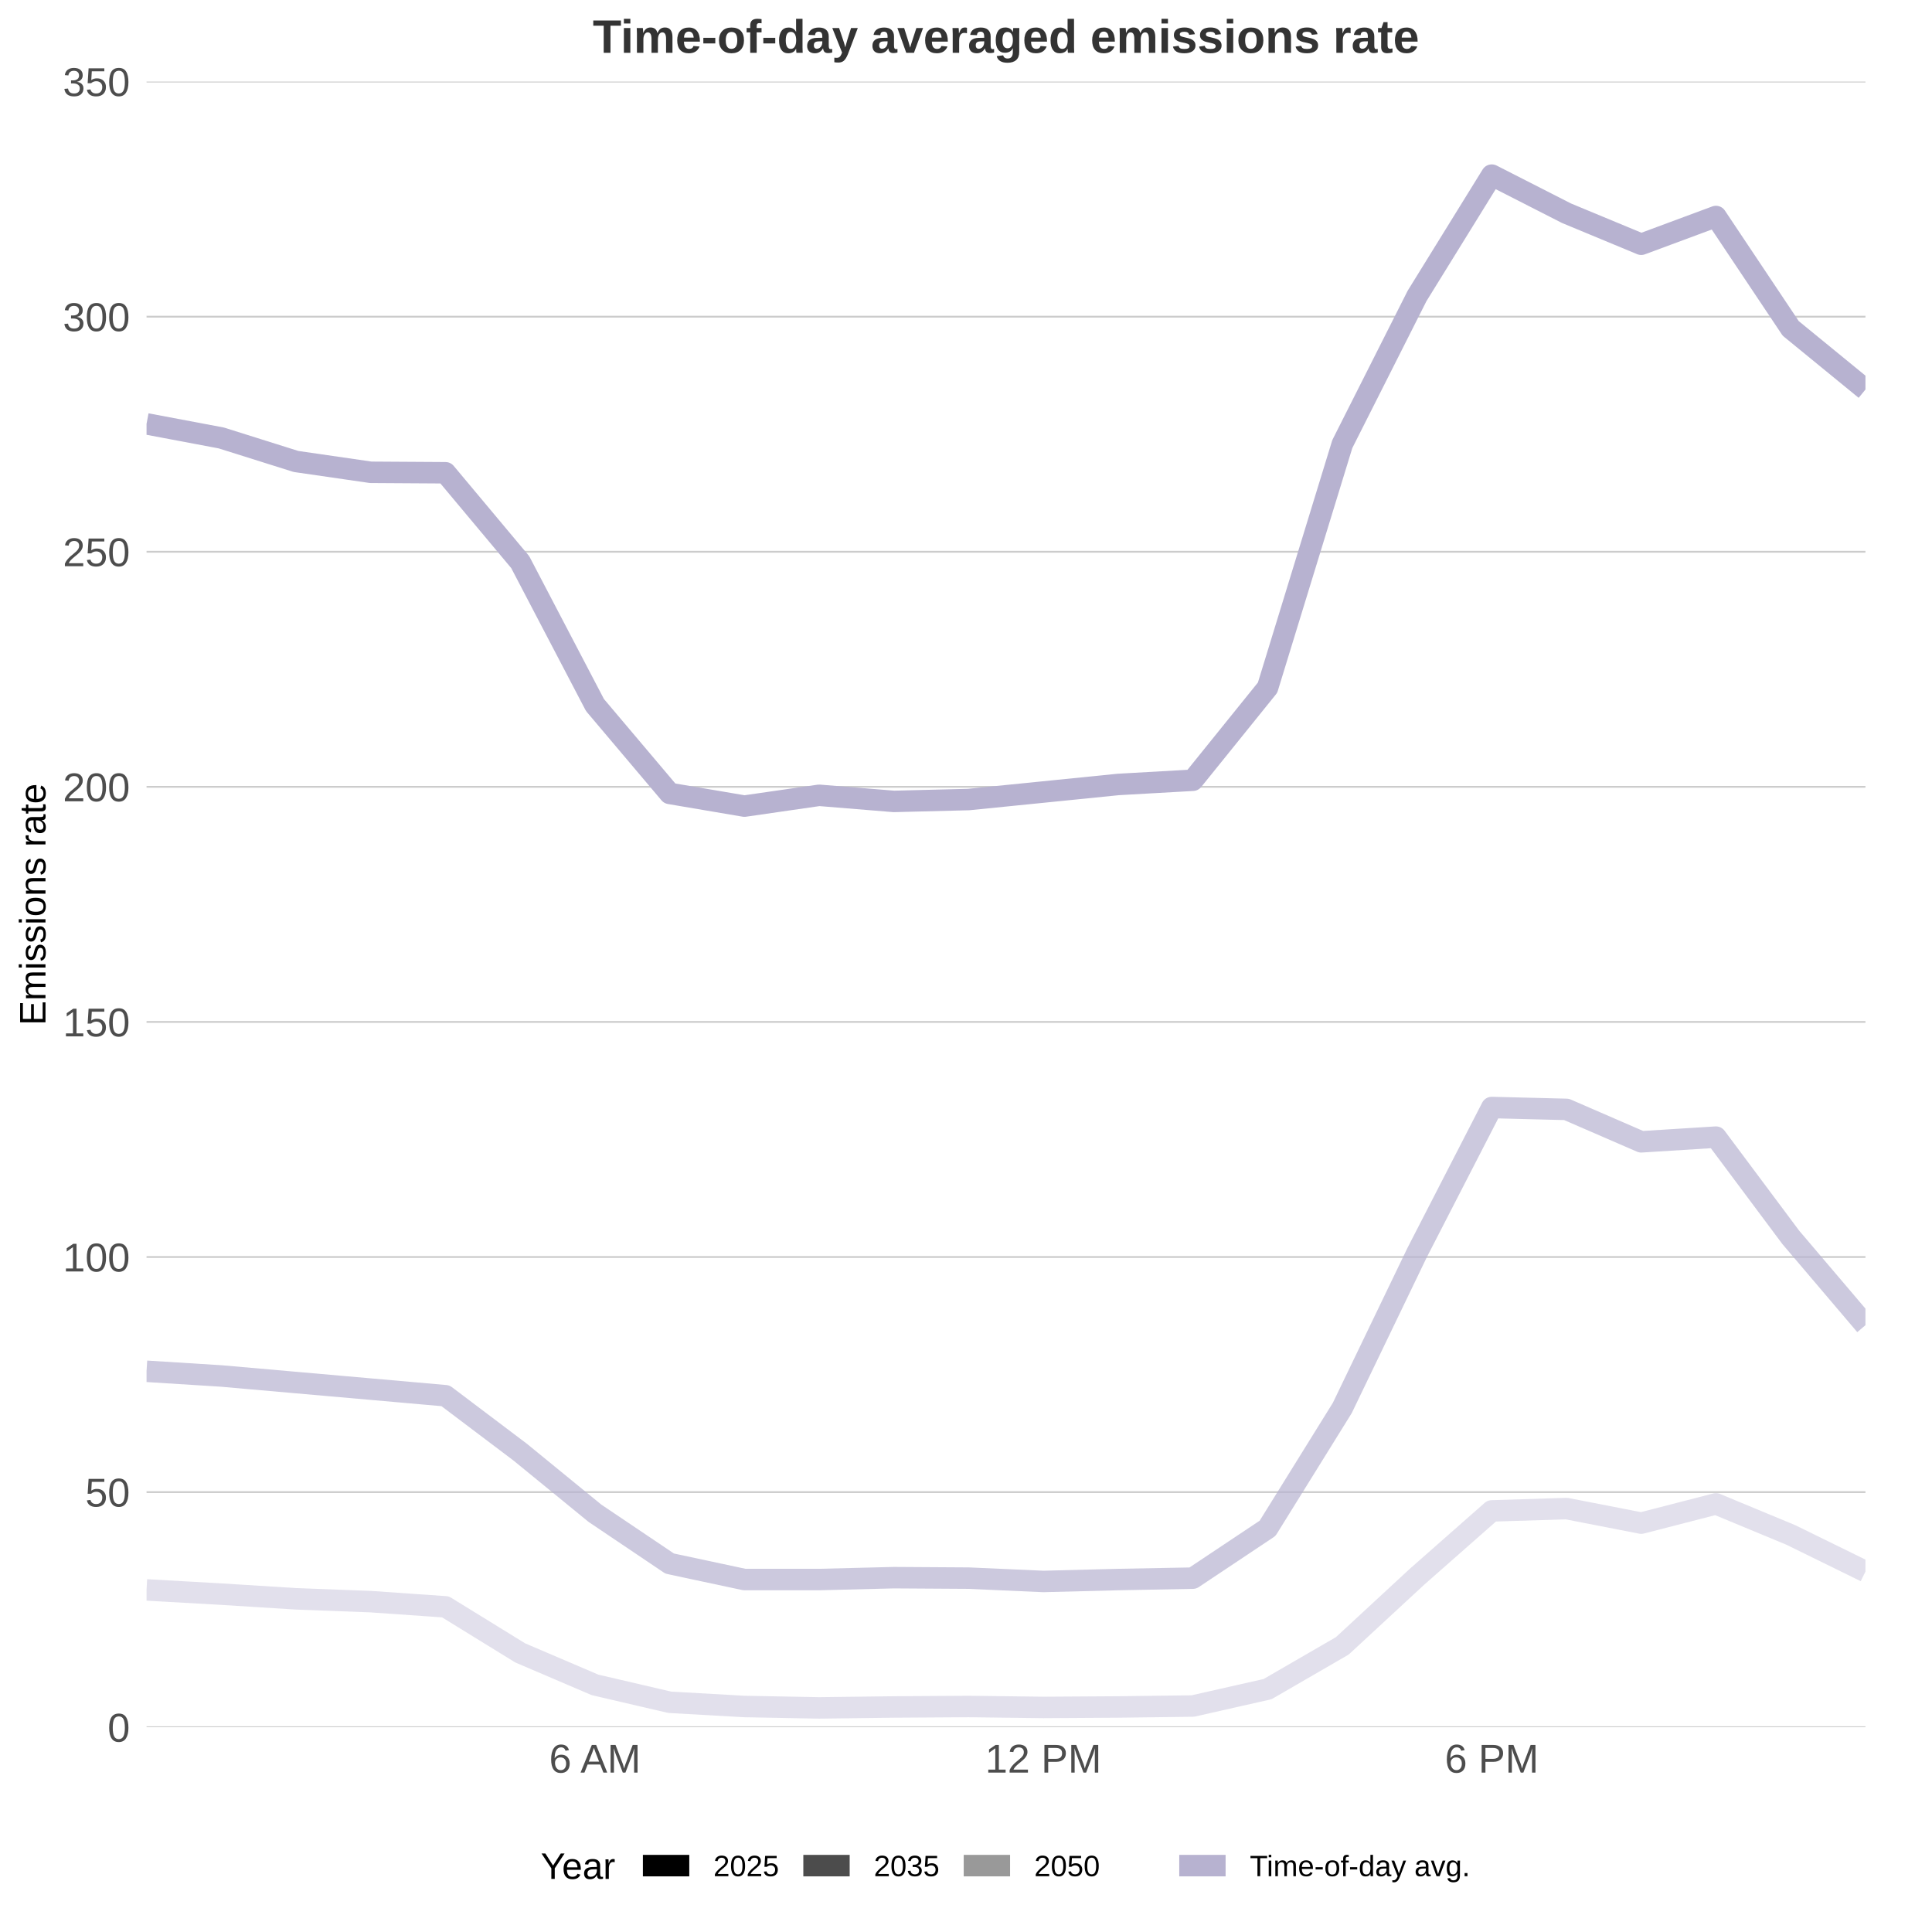
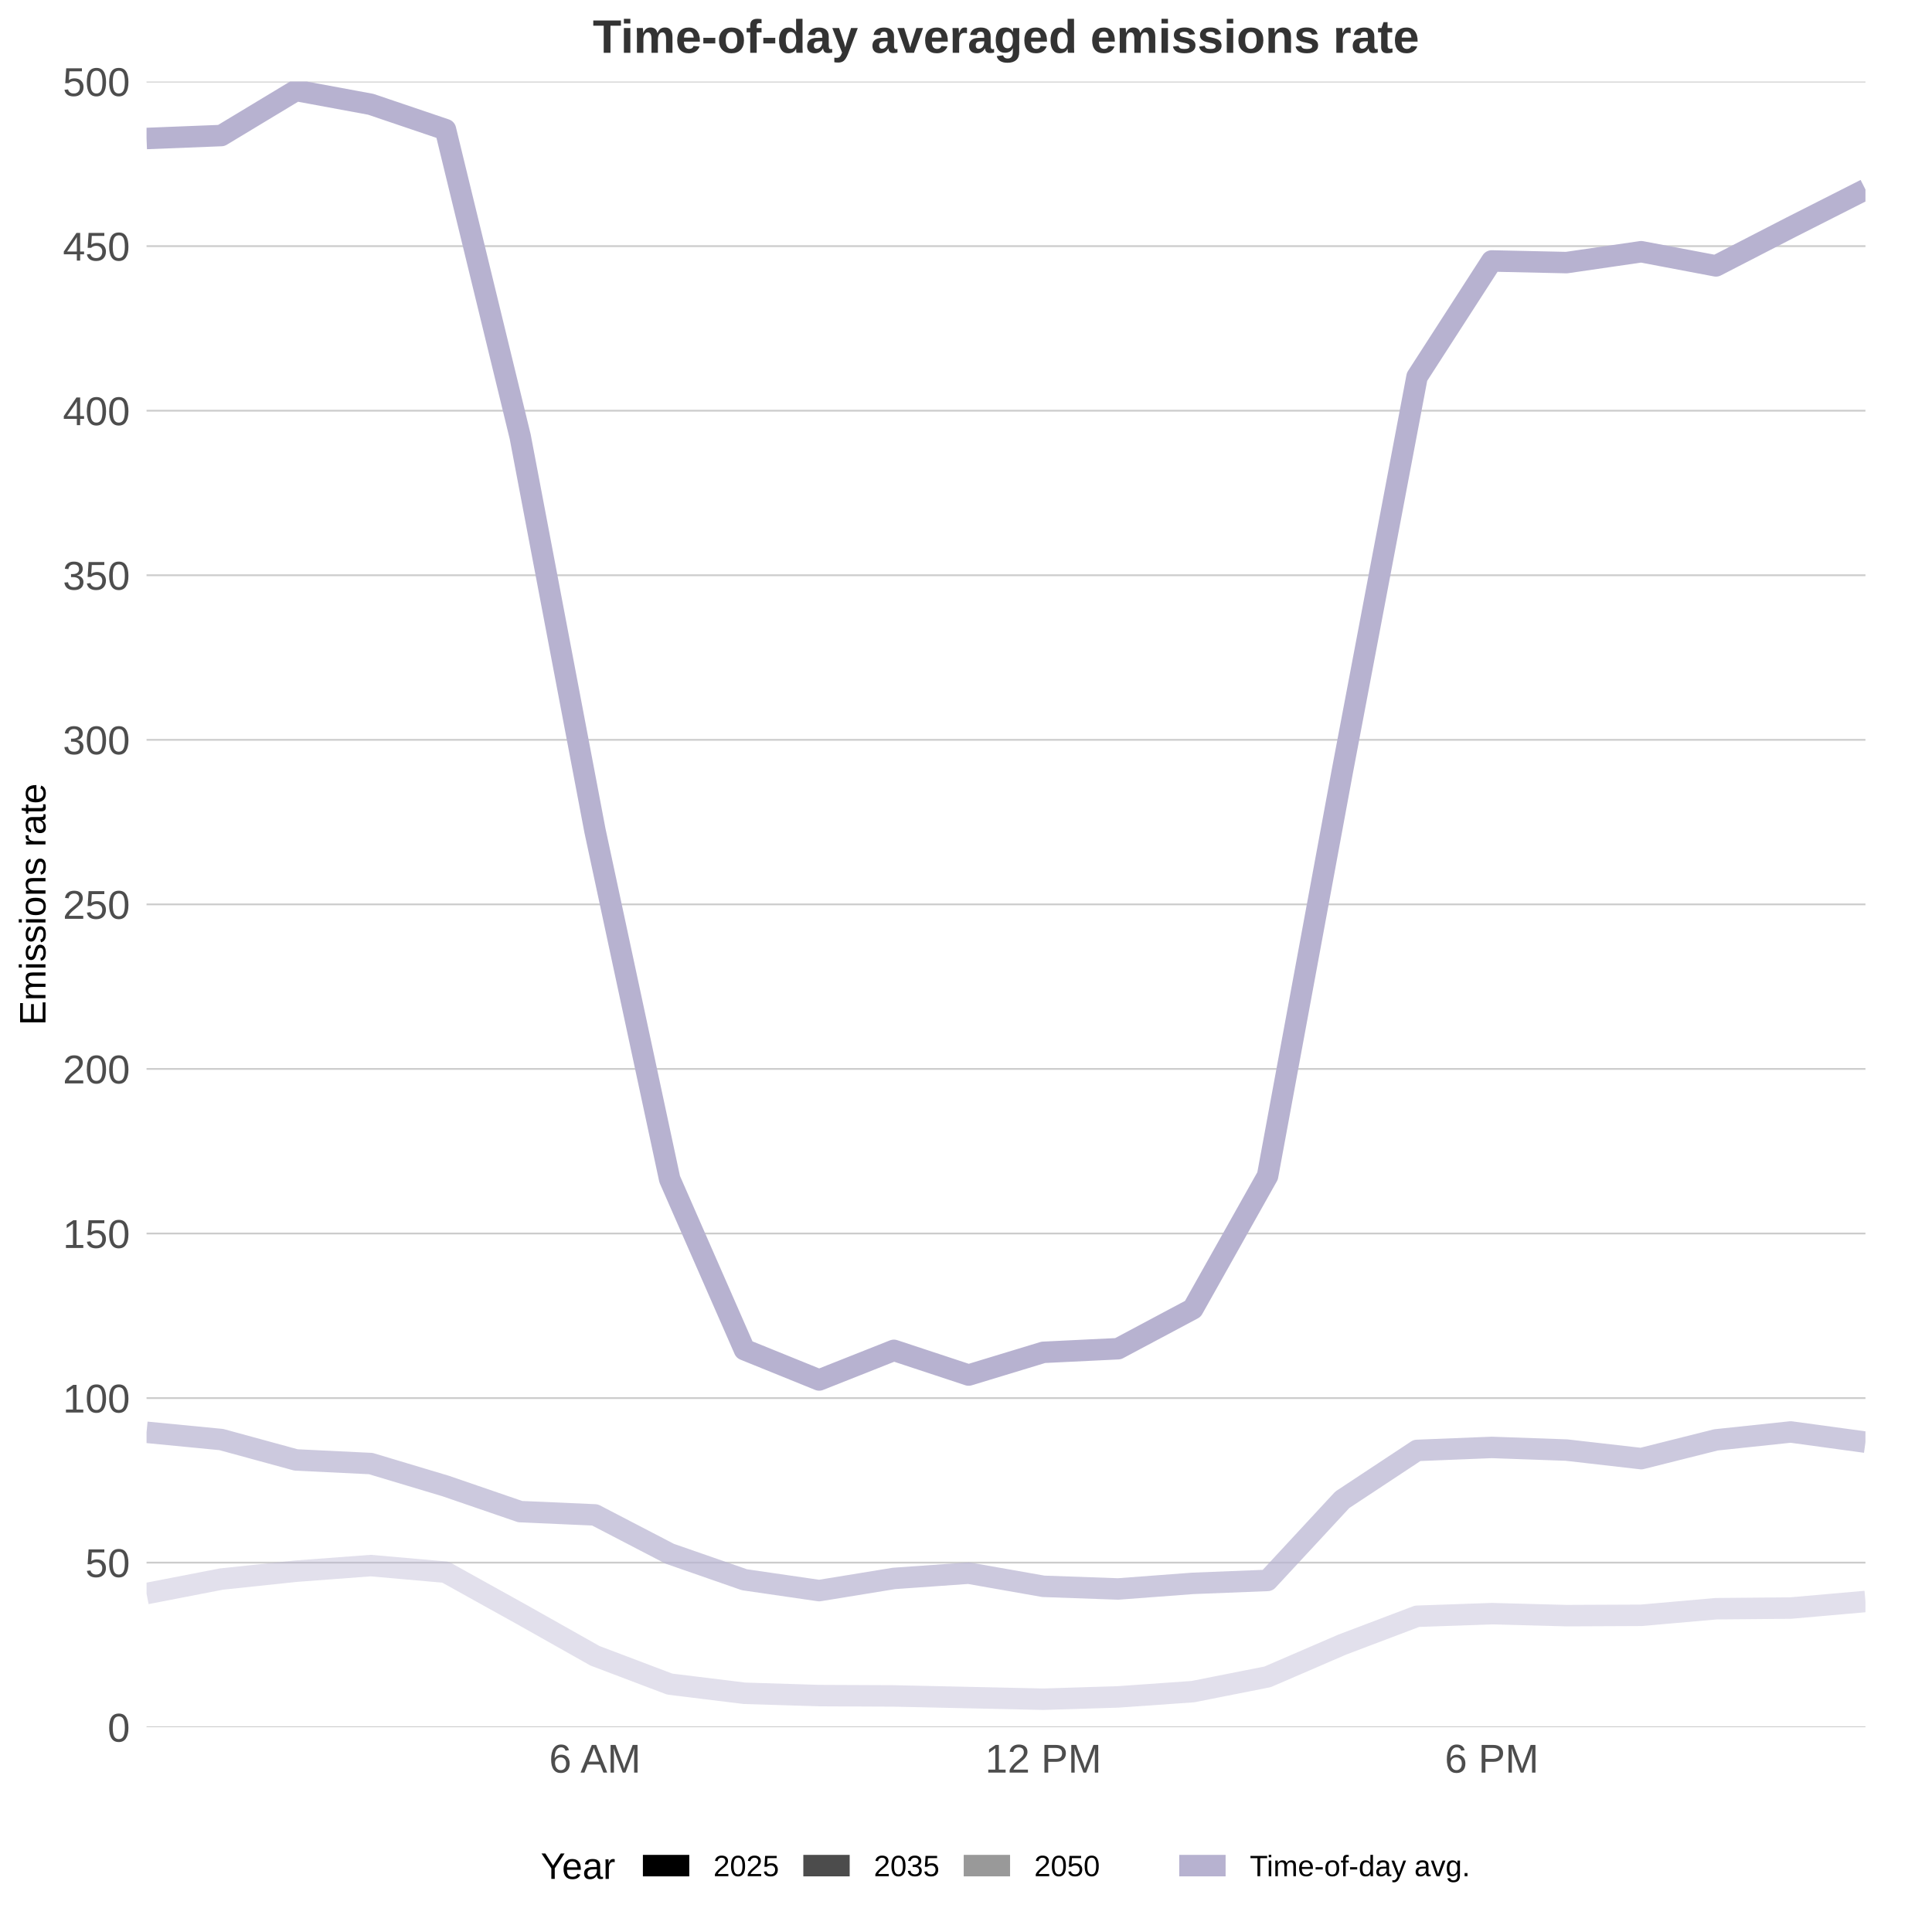
<svg xmlns="http://www.w3.org/2000/svg" class="svglite" width="576.00pt" height="576.00pt" viewBox="0 0 576.00 576.00">
  <defs>
    <style type="text/css">
    .svglite line, .svglite polyline, .svglite polygon, .svglite path, .svglite rect, .svglite circle {
      fill: none;
      stroke: #000000;
      stroke-linecap: round;
      stroke-linejoin: round;
      stroke-miterlimit: 10.00;
    }
    .svglite text {
      white-space: pre;
    }
  </style>
  </defs>
  <rect width="100%" height="100%" style="stroke: none; fill: #FFFFFF;" />
  <defs>
    <clipPath id="cpMC4wMHw1NzYuMDB8MC4wMHw1NzYuMDA=">
      <rect x="0.00" y="0.00" width="576.00" height="576.00" />
    </clipPath>
  </defs>
  <g clip-path="url(#cpMC4wMHw1NzYuMDB8MC4wMHw1NzYuMDA=)">
    <rect x="0.00" y="0.00" width="576.00" height="576.00" style="stroke-width: 1.07; stroke: none; fill: #FFFFFF;" />
  </g>
  <defs>
    <clipPath id="cpNDMuNjl8NTU2LjE2fDI0LjMyfDUxNC45NA==">
      <rect x="43.69" y="24.32" width="512.47" height="490.62" />
    </clipPath>
  </defs>
  <g clip-path="url(#cpNDMuNjl8NTU2LjE2fDI0LjMyfDUxNC45NA==)">
    <polyline points="43.69,514.94 556.16,514.94 " style="stroke-width: 0.53; stroke: #CCCCCC; stroke-linecap: butt;" />
-     <polyline points="43.69,444.85 556.16,444.85 " style="stroke-width: 0.53; stroke: #CCCCCC; stroke-linecap: butt;" />
-     <polyline points="43.69,374.76 556.16,374.76 " style="stroke-width: 0.53; stroke: #CCCCCC; stroke-linecap: butt;" />
-     <polyline points="43.69,304.67 556.16,304.67 " style="stroke-width: 0.53; stroke: #CCCCCC; stroke-linecap: butt;" />
-     <polyline points="43.69,234.58 556.16,234.58 " style="stroke-width: 0.53; stroke: #CCCCCC; stroke-linecap: butt;" />
-     <polyline points="43.69,164.50 556.16,164.50 " style="stroke-width: 0.53; stroke: #CCCCCC; stroke-linecap: butt;" />
-     <polyline points="43.69,94.41 556.16,94.41 " style="stroke-width: 0.53; stroke: #CCCCCC; stroke-linecap: butt;" />
+     <polyline points="43.69,465.88 556.16,465.88 " style="stroke-width: 0.53; stroke: #CCCCCC; stroke-linecap: butt;" />
+     <polyline points="43.69,416.82 556.16,416.82 " style="stroke-width: 0.53; stroke: #CCCCCC; stroke-linecap: butt;" />
+     <polyline points="43.69,367.75 556.16,367.75 " style="stroke-width: 0.53; stroke: #CCCCCC; stroke-linecap: butt;" />
+     <polyline points="43.69,318.69 556.16,318.69 " style="stroke-width: 0.53; stroke: #CCCCCC; stroke-linecap: butt;" />
+     <polyline points="43.69,269.63 556.16,269.63 " style="stroke-width: 0.53; stroke: #CCCCCC; stroke-linecap: butt;" />
+     <polyline points="43.69,220.57 556.16,220.57 " style="stroke-width: 0.53; stroke: #CCCCCC; stroke-linecap: butt;" />
+     <polyline points="43.69,171.50 556.16,171.50 " style="stroke-width: 0.53; stroke: #CCCCCC; stroke-linecap: butt;" />
+     <polyline points="43.69,122.44 556.16,122.44 " style="stroke-width: 0.53; stroke: #CCCCCC; stroke-linecap: butt;" />
+     <polyline points="43.69,73.38 556.16,73.38 " style="stroke-width: 0.53; stroke: #CCCCCC; stroke-linecap: butt;" />
    <polyline points="43.69,24.32 556.16,24.32 " style="stroke-width: 0.53; stroke: #CCCCCC; stroke-linecap: butt;" />
-     <polyline points="43.69,126.37 65.97,130.57 88.25,137.58 110.53,140.81 132.81,140.95 155.09,167.58 177.38,210.19 199.66,236.55 221.94,240.33 244.22,237.11 266.50,238.93 288.78,238.37 311.06,236.13 333.34,233.88 355.63,232.62 377.91,205.01 400.19,132.39 422.47,88.24 444.75,52.21 467.03,63.57 489.31,72.82 511.59,64.55 533.88,97.91 556.16,116.13 " style="stroke-width: 6.40; stroke: #B7B2D0; stroke-linecap: butt;" />
-     <polyline points="43.69,408.83 65.97,410.23 88.25,412.19 110.53,414.15 132.81,416.12 155.09,432.94 177.38,451.16 199.66,466.16 221.94,470.92 244.22,470.92 266.50,470.36 288.78,470.50 311.06,471.49 333.34,470.92 355.63,470.50 377.91,455.65 400.19,419.76 422.47,373.50 444.75,330.19 467.03,330.75 489.31,340.42 511.59,339.02 533.88,368.88 556.16,395.09 " style="stroke-width: 6.40; stroke: #B7B2D0; stroke-opacity: 0.70; stroke-linecap: butt;" />
-     <polyline points="43.69,474.01 65.97,475.27 88.25,476.67 110.53,477.51 132.81,479.06 155.09,492.79 177.38,502.32 199.66,507.51 221.94,508.77 244.22,509.19 266.50,508.91 288.78,508.77 311.06,509.05 333.34,508.91 355.63,508.63 377.91,503.59 400.19,490.69 422.47,470.08 444.75,450.46 467.03,449.76 489.31,454.10 511.59,448.36 533.88,457.61 556.16,468.54 " style="stroke-width: 6.40; stroke: #B7B2D0; stroke-opacity: 0.40; stroke-linecap: butt;" />
+     <polyline points="43.69,41.29 65.97,40.41 88.25,26.97 110.53,31.09 132.81,38.64 155.09,130.19 177.38,247.65 199.66,351.56 221.94,402.39 244.22,411.42 266.50,402.59 288.78,409.95 311.06,403.18 333.34,402.10 355.63,390.22 377.91,350.58 400.19,229.99 422.47,112.34 444.75,77.80 467.03,78.29 489.31,75.05 511.59,79.27 533.88,67.79 556.16,56.50 " style="stroke-width: 6.40; stroke: #B7B2D0; stroke-linecap: butt;" />
+     <polyline points="43.69,427.02 65.97,429.18 88.25,435.26 110.53,436.34 132.81,443.02 155.09,450.67 177.38,451.65 199.66,463.23 221.94,470.98 244.22,474.22 266.50,470.59 288.78,469.02 311.06,472.94 333.34,473.73 355.63,472.06 377.91,471.18 400.19,447.14 422.47,432.42 444.75,431.53 467.03,432.32 489.31,434.87 511.59,429.28 533.88,426.92 556.16,429.96 " style="stroke-width: 6.40; stroke: #B7B2D0; stroke-opacity: 0.70; stroke-linecap: butt;" />
+     <polyline points="43.69,475.10 65.97,470.78 88.25,468.43 110.53,466.76 132.81,468.72 155.09,481.09 177.38,493.65 199.66,502.09 221.94,504.83 244.22,505.52 266.50,505.62 288.78,506.11 311.06,506.60 333.34,505.91 355.63,504.34 377.91,499.93 400.19,490.31 422.47,481.87 444.75,481.09 467.03,481.68 489.31,481.58 511.59,479.62 533.88,479.42 556.16,477.46 " style="stroke-width: 6.40; stroke: #B7B2D0; stroke-opacity: 0.40; stroke-linecap: butt;" />
  </g>
  <g clip-path="url(#cpMC4wMHw1NzYuMDB8MC4wMHw1NzYuMDA=)">
    <text x="38.76" y="519.25" text-anchor="end" style="font-size: 12.00px;fill: #4D4D4D; font-family: &quot;Arial&quot;;" textLength="6.67px" lengthAdjust="spacingAndGlyphs">0</text>
-     <text x="38.76" y="449.16" text-anchor="end" style="font-size: 12.00px;fill: #4D4D4D; font-family: &quot;Arial&quot;;" textLength="13.35px" lengthAdjust="spacingAndGlyphs">50</text>
-     <text x="38.76" y="379.07" text-anchor="end" style="font-size: 12.00px;fill: #4D4D4D; font-family: &quot;Arial&quot;;" textLength="20.02px" lengthAdjust="spacingAndGlyphs">100</text>
-     <text x="38.76" y="308.98" text-anchor="end" style="font-size: 12.00px;fill: #4D4D4D; font-family: &quot;Arial&quot;;" textLength="20.02px" lengthAdjust="spacingAndGlyphs">150</text>
-     <text x="38.76" y="238.89" text-anchor="end" style="font-size: 12.00px;fill: #4D4D4D; font-family: &quot;Arial&quot;;" textLength="20.02px" lengthAdjust="spacingAndGlyphs">200</text>
-     <text x="38.76" y="168.80" text-anchor="end" style="font-size: 12.00px;fill: #4D4D4D; font-family: &quot;Arial&quot;;" textLength="20.02px" lengthAdjust="spacingAndGlyphs">250</text>
-     <text x="38.76" y="98.71" text-anchor="end" style="font-size: 12.00px;fill: #4D4D4D; font-family: &quot;Arial&quot;;" textLength="20.02px" lengthAdjust="spacingAndGlyphs">300</text>
-     <text x="38.76" y="28.62" text-anchor="end" style="font-size: 12.00px;fill: #4D4D4D; font-family: &quot;Arial&quot;;" textLength="20.02px" lengthAdjust="spacingAndGlyphs">350</text>
+     <text x="38.76" y="470.18" text-anchor="end" style="font-size: 12.00px;fill: #4D4D4D; font-family: &quot;Arial&quot;;" textLength="13.35px" lengthAdjust="spacingAndGlyphs">50</text>
+     <text x="38.76" y="421.12" text-anchor="end" style="font-size: 12.00px;fill: #4D4D4D; font-family: &quot;Arial&quot;;" textLength="20.02px" lengthAdjust="spacingAndGlyphs">100</text>
+     <text x="38.76" y="372.06" text-anchor="end" style="font-size: 12.00px;fill: #4D4D4D; font-family: &quot;Arial&quot;;" textLength="20.02px" lengthAdjust="spacingAndGlyphs">150</text>
+     <text x="38.76" y="323.00" text-anchor="end" style="font-size: 12.00px;fill: #4D4D4D; font-family: &quot;Arial&quot;;" textLength="20.02px" lengthAdjust="spacingAndGlyphs">200</text>
+     <text x="38.76" y="273.93" text-anchor="end" style="font-size: 12.00px;fill: #4D4D4D; font-family: &quot;Arial&quot;;" textLength="20.02px" lengthAdjust="spacingAndGlyphs">250</text>
+     <text x="38.76" y="224.87" text-anchor="end" style="font-size: 12.00px;fill: #4D4D4D; font-family: &quot;Arial&quot;;" textLength="20.02px" lengthAdjust="spacingAndGlyphs">300</text>
+     <text x="38.76" y="175.81" text-anchor="end" style="font-size: 12.00px;fill: #4D4D4D; font-family: &quot;Arial&quot;;" textLength="20.02px" lengthAdjust="spacingAndGlyphs">350</text>
+     <text x="38.76" y="126.75" text-anchor="end" style="font-size: 12.00px;fill: #4D4D4D; font-family: &quot;Arial&quot;;" textLength="20.02px" lengthAdjust="spacingAndGlyphs">400</text>
+     <text x="38.76" y="77.69" text-anchor="end" style="font-size: 12.00px;fill: #4D4D4D; font-family: &quot;Arial&quot;;" textLength="20.02px" lengthAdjust="spacingAndGlyphs">450</text>
+     <text x="38.76" y="28.62" text-anchor="end" style="font-size: 12.00px;fill: #4D4D4D; font-family: &quot;Arial&quot;;" textLength="20.02px" lengthAdjust="spacingAndGlyphs">500</text>
    <text x="177.38" y="528.48" text-anchor="middle" style="font-size: 12.00px;fill: #4D4D4D; font-family: &quot;Arial&quot;;" textLength="28.01px" lengthAdjust="spacingAndGlyphs">6 AM</text>
    <text x="311.06" y="528.48" text-anchor="middle" style="font-size: 12.00px;fill: #4D4D4D; font-family: &quot;Arial&quot;;" textLength="34.68px" lengthAdjust="spacingAndGlyphs">12 PM</text>
    <text x="444.75" y="528.48" text-anchor="middle" style="font-size: 12.00px;fill: #4D4D4D; font-family: &quot;Arial&quot;;" textLength="28.01px" lengthAdjust="spacingAndGlyphs">6 PM</text>
    <text transform="translate(13.56,269.63) rotate(-90)" text-anchor="middle" style="font-size: 11.00px; font-family: &quot;Arial&quot;;" textLength="72.14px" lengthAdjust="spacingAndGlyphs">Emissions rate</text>
    <text x="161.22" y="560.16" style="font-size: 11.00px; font-family: &quot;Arial&quot;;" textLength="23.24px" lengthAdjust="spacingAndGlyphs">Year</text>
    <line x1="191.67" y1="556.21" x2="205.50" y2="556.21" style="stroke-width: 6.40; stroke-linecap: butt;" />
    <line x1="239.50" y1="556.21" x2="253.32" y2="556.21" style="stroke-width: 6.40; stroke: #000000; stroke-opacity: 0.70; stroke-linecap: butt;" />
    <line x1="287.32" y1="556.21" x2="301.14" y2="556.21" style="stroke-width: 6.40; stroke: #000000; stroke-opacity: 0.40; stroke-linecap: butt;" />
    <text x="212.70" y="559.36" style="font-size: 8.80px; font-family: &quot;Arial&quot;;" textLength="19.58px" lengthAdjust="spacingAndGlyphs">2025</text>
    <text x="260.53" y="559.36" style="font-size: 8.80px; font-family: &quot;Arial&quot;;" textLength="19.58px" lengthAdjust="spacingAndGlyphs">2035</text>
    <text x="308.35" y="559.36" style="font-size: 8.80px; font-family: &quot;Arial&quot;;" textLength="19.58px" lengthAdjust="spacingAndGlyphs">2050</text>
    <line x1="351.58" y1="556.21" x2="365.40" y2="556.21" style="stroke-width: 6.40; stroke: #B7B2D0; stroke-linecap: butt;" />
    <text x="372.61" y="559.36" style="font-size: 8.80px; font-family: &quot;Arial&quot;;" textLength="66.01px" lengthAdjust="spacingAndGlyphs">Time-of-day avg.</text>
    <text x="299.92" y="15.74" text-anchor="middle" style="font-size: 14.00px; font-weight: bold;fill: #333333; font-family: &quot;Arial&quot;;" textLength="246.55px" lengthAdjust="spacingAndGlyphs">Time-of-day averaged emissions rate</text>
  </g>
</svg>
